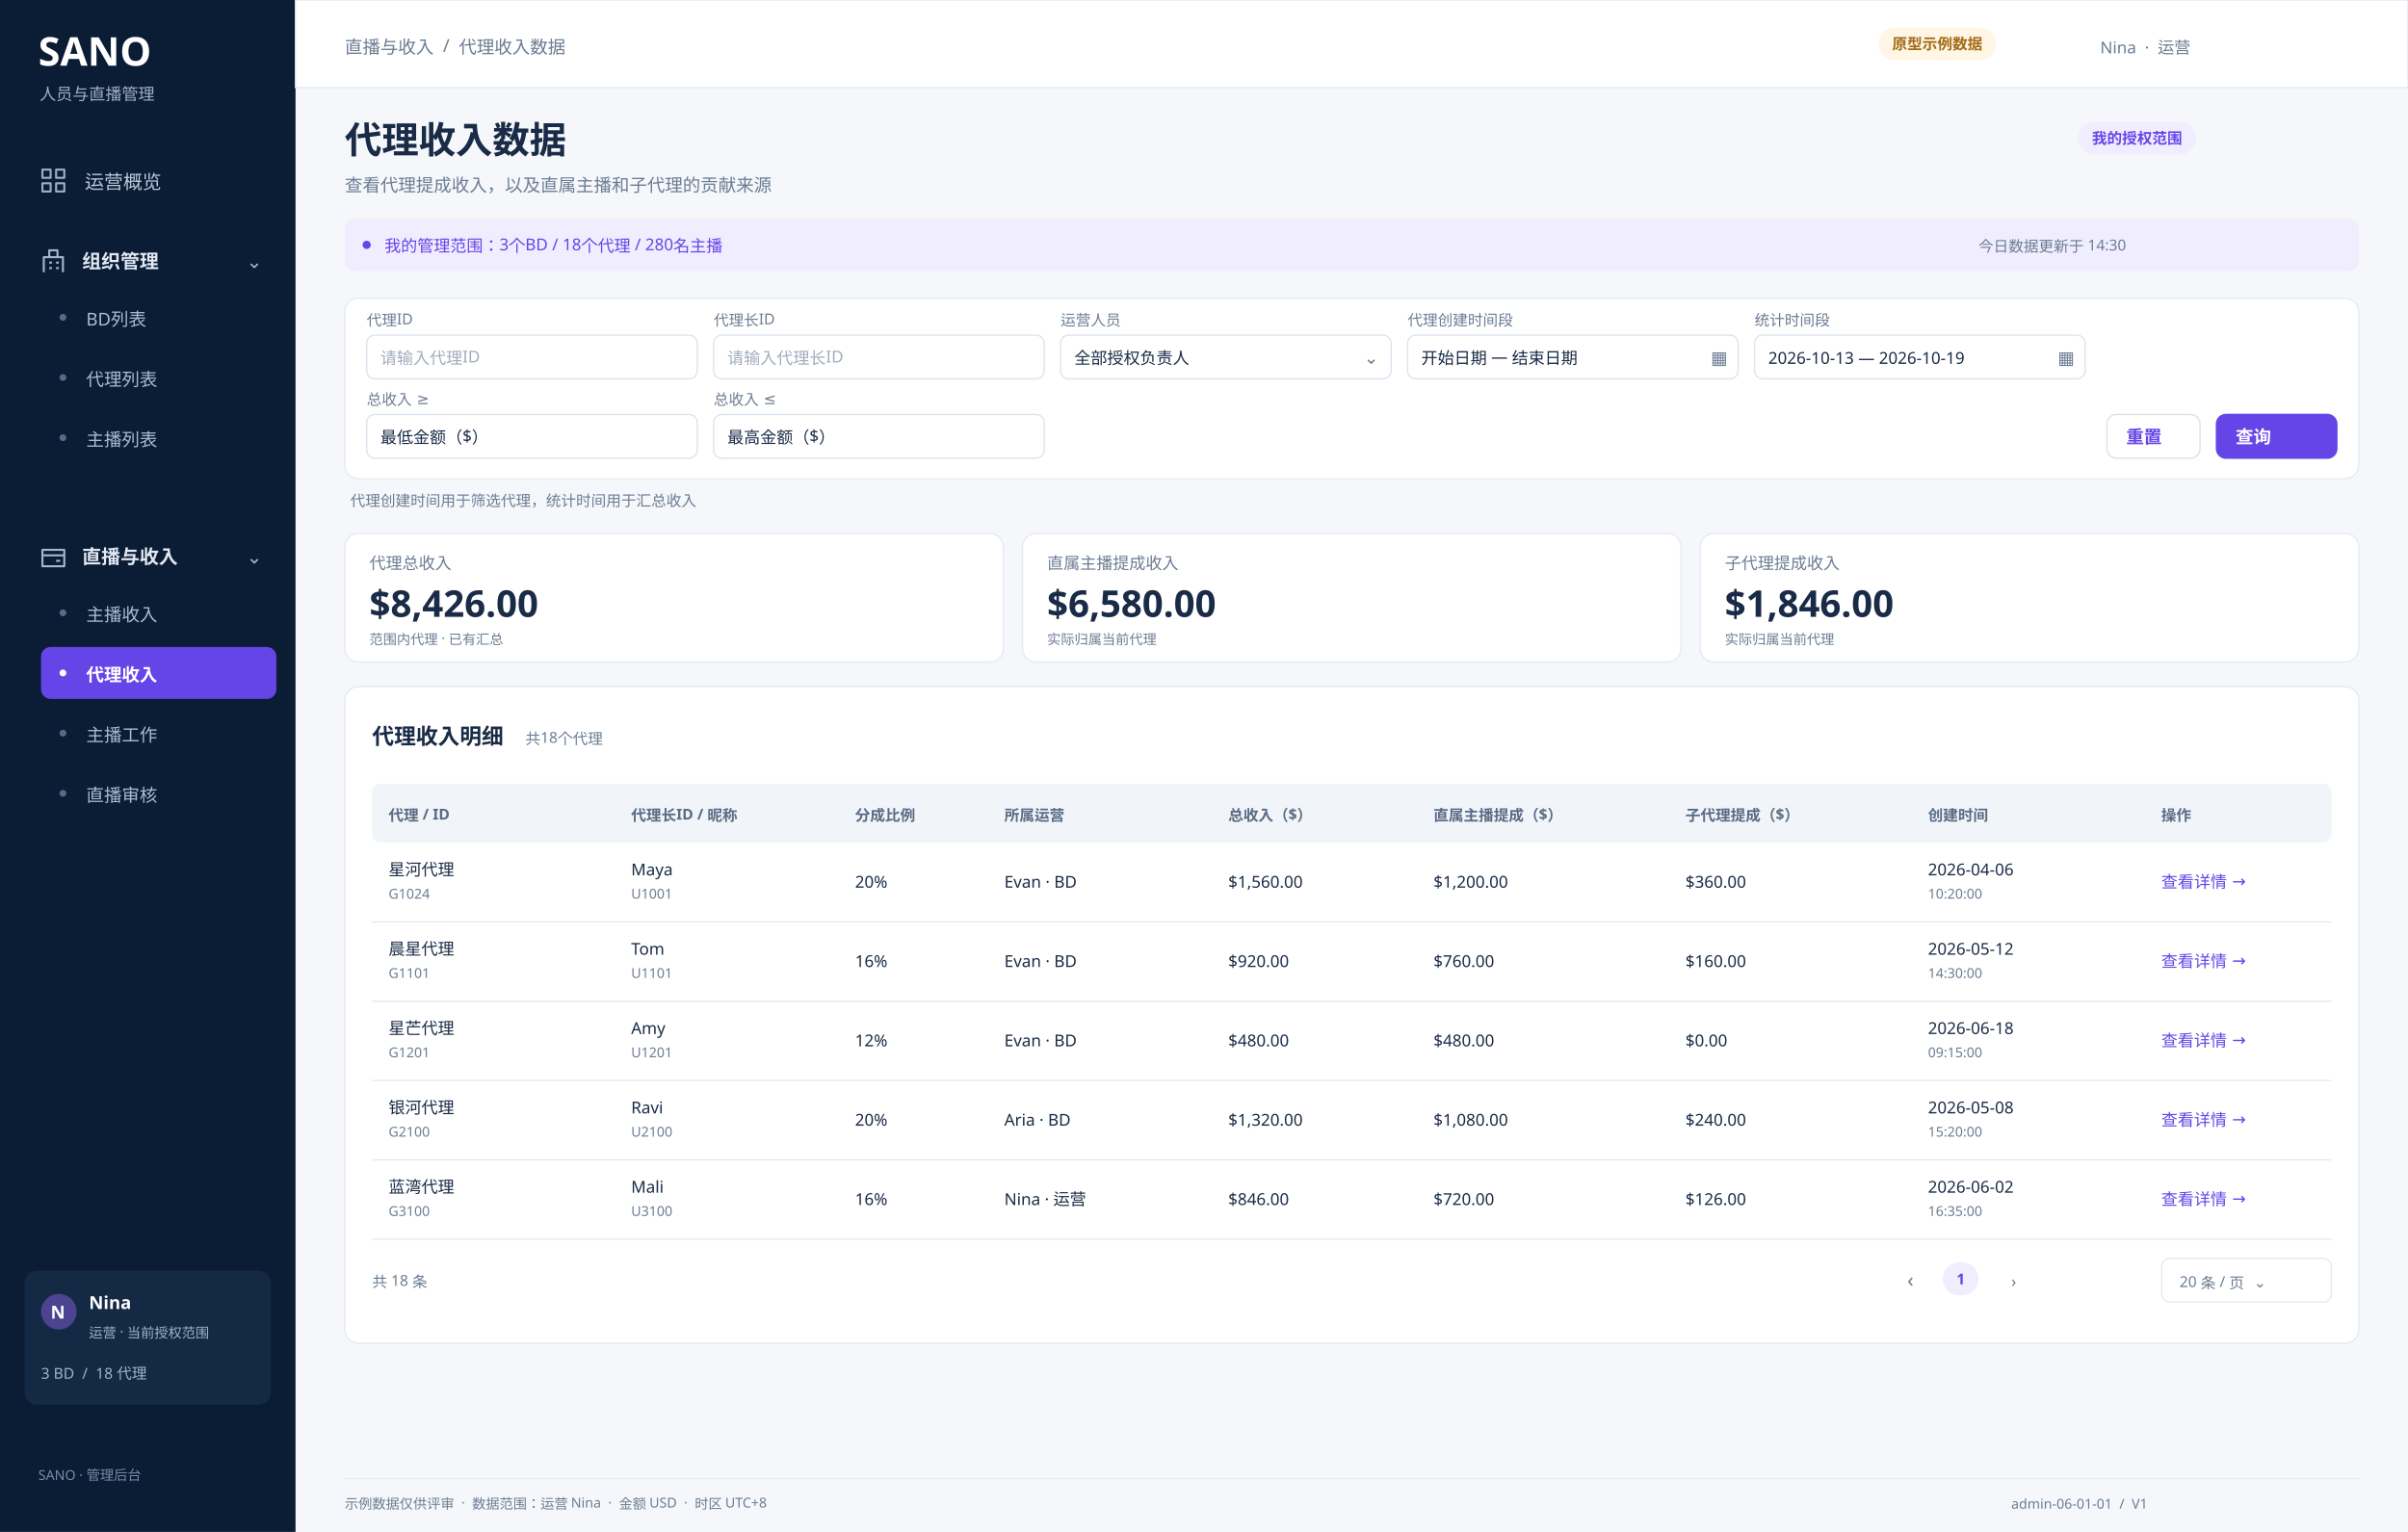
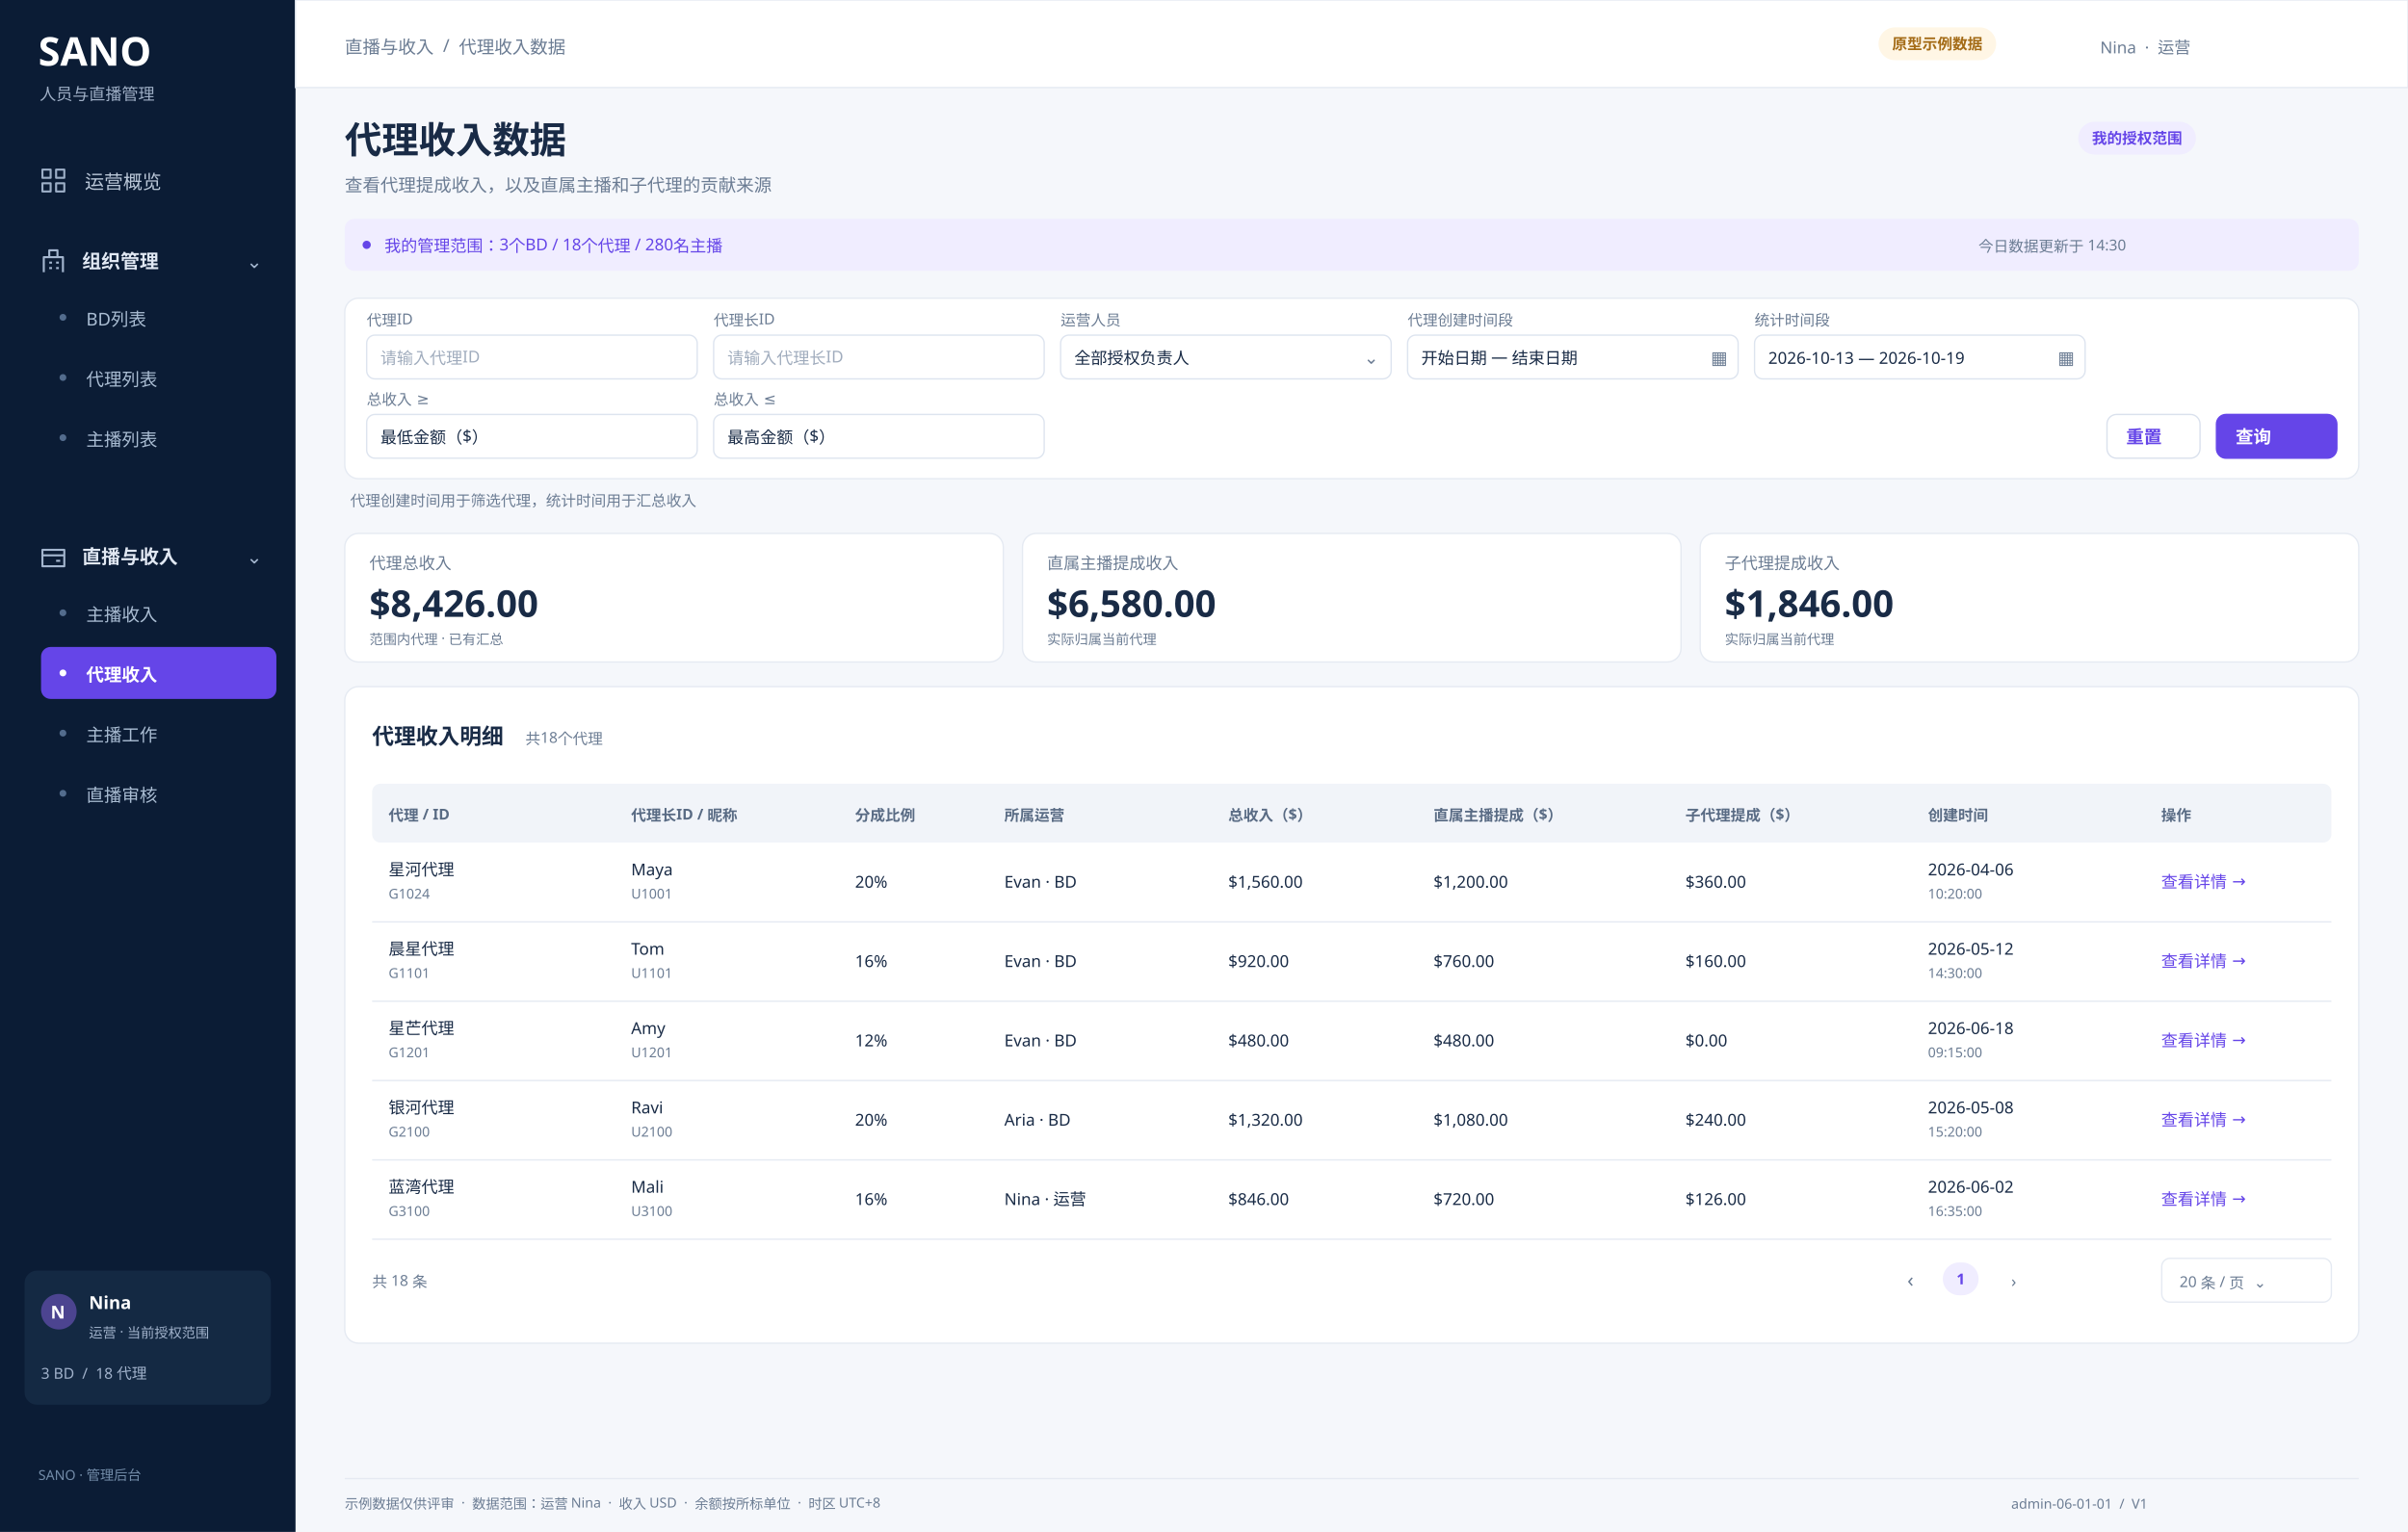
<svg xmlns="http://www.w3.org/2000/svg" width="1760" height="1120" viewBox="0 0 1760 1120">
  <style>text{font-family:"Microsoft YaHei","Segoe UI",sans-serif}a{cursor:pointer}</style>
  <rect x="0" y="0" width="1760" height="1120" rx="0" fill="#F5F7FB" stroke="none" />
  <rect x="0" y="0" width="216" height="1120" rx="0" fill="#0B1C35" stroke="none" />
  <text xml:space="preserve" x="28" y="48" font-size="29" fill="white" font-weight="750">SANO</text>
  <text xml:space="preserve" x="29" y="73" font-size="12" fill="#A0B0C7" font-weight="400">人员与直播管理</text>
  <a href="admin-01-01-01-我的运营概览.svg">
    <path d="M2 2h6v6H2z M12 2h6v6h-6z M2 12h6v6H2z M12 12h6v6h-6z" transform="translate(29,122)" fill="none" stroke="#9CAEC6" stroke-width="1.5" stroke-linejoin="round" />
    <text xml:space="preserve" x="62" y="138" font-size="14" fill="#BBC8D9" font-weight="400">运营概览</text>
  </a>
  <path d="M3 18V7h14v11 M7 7V2h6v5 M7 11h2 M12 11h2 M7 15h2 M12 15h2" transform="translate(29,181)" fill="none" stroke="#A4B6CF" stroke-width="1.5" stroke-linejoin="round" />
  <text xml:space="preserve" x="60" y="196" font-size="14" fill="#E1E8F3" font-weight="600">组织管理</text>
  <text xml:space="preserve" x="180" y="196" font-size="14" fill="#A4B6CF" font-weight="400">⌄</text>
  <a href="admin-02-01-01-BD列表.svg">
    <circle cx="46" cy="232" r="2.5" fill="#536C8D" />
    <text xml:space="preserve" x="63" y="238" font-size="13" fill="#AABDD3" font-weight="400">BD列表</text>
  </a>
  <a href="admin-03-01-01-代理树形列表.svg">
    <circle cx="46" cy="276" r="2.5" fill="#536C8D" />
    <text xml:space="preserve" x="63" y="282" font-size="13" fill="#AABDD3" font-weight="400">代理列表</text>
  </a>
  <a href="admin-04-01-01-主播列表.svg">
    <circle cx="46" cy="320" r="2.5" fill="#536C8D" />
    <text xml:space="preserve" x="63" y="326" font-size="13" fill="#AABDD3" font-weight="400">主播列表</text>
  </a>
  <path d="M2 5h16v12H2z M2 9h16 M12 13h3" transform="translate(29,397)" fill="none" stroke="#A4B6CF" stroke-width="1.5" stroke-linejoin="round" />
  <text xml:space="preserve" x="60" y="412" font-size="14" fill="#E1E8F3" font-weight="600">直播与收入</text>
  <text xml:space="preserve" x="180" y="412" font-size="14" fill="#A4B6CF" font-weight="400">⌄</text>
  <a href="admin-05-01-01-主播收入数据.svg">
    <circle cx="46" cy="448" r="2.5" fill="#536C8D" />
    <text xml:space="preserve" x="63" y="454" font-size="13" fill="#AABDD3" font-weight="400">主播收入</text>
  </a>
  <a href="admin-06-01-01-代理收入数据.svg">
    <rect x="30" y="473" width="172" height="38" rx="7" fill="#6545E8" stroke="none" />
    <circle cx="46" cy="492" r="2.5" fill="white" />
    <text xml:space="preserve" x="63" y="498" font-size="13" fill="white" font-weight="600">代理收入</text>
  </a>
  <a href="admin-07-01-01-主播工作数据.svg">
    <circle cx="46" cy="536" r="2.5" fill="#536C8D" />
    <text xml:space="preserve" x="63" y="542" font-size="13" fill="#AABDD3" font-weight="400">主播工作</text>
  </a>
  <a href="admin-08-01-01-当前直播间列表.svg">
    <circle cx="46" cy="580" r="2.5" fill="#536C8D" />
    <text xml:space="preserve" x="63" y="586" font-size="13" fill="#AABDD3" font-weight="400">直播审核</text>
  </a>
  <rect x="18" y="929" width="180" height="98" rx="9" fill="#142943" stroke="none" />
  <circle cx="43" cy="959" r="13" fill="#4C4490" />
  <text xml:space="preserve" x="37" y="964" font-size="13" fill="white" font-weight="600">N</text>
  <text xml:space="preserve" x="65" y="957" font-size="13" fill="white" font-weight="600">Nina</text>
  <text xml:space="preserve" x="65" y="978" font-size="10" fill="#A1B2CB" font-weight="400">运营 · 当前授权范围</text>
  <text xml:space="preserve" x="30" y="1008" font-size="11" fill="#A1B2CB" font-weight="400">3 BD  /  18 代理</text>
  <text xml:space="preserve" x="28" y="1082" font-size="10" fill="#738CA9" font-weight="400">SANO · 管理后台</text>
  <rect x="216" y="0" width="1544" height="64" rx="0" fill="white" stroke="#E5EAF2" />
  <text xml:space="preserve" x="252" y="39" font-size="13" fill="#6B7C93" font-weight="400">直播与收入  /  代理收入数据</text>
  <rect x="1373" y="20" width="86" height="24" rx="12" fill="#FFF6E5" stroke="none" />
  <text xml:space="preserve" x="1383" y="36" font-size="11" fill="#A46B16" font-weight="550">原型示例数据</text>
  <text xml:space="preserve" x="1535" y="39" font-size="12" fill="#6B7C93" font-weight="400">Nina  ·  运营</text>
  <text xml:space="preserve" x="252" y="112" font-size="27" fill="#192B46" font-weight="700">代理收入数据</text>
  <text xml:space="preserve" x="252" y="140" font-size="13" fill="#6B7C93" font-weight="400">查看代理提成收入，以及直属主播和子代理的贡献来源</text>
  <rect x="1519" y="89" width="86" height="24" rx="12" fill="#F0EDFF" stroke="none" />
  <text xml:space="preserve" x="1529" y="105" font-size="11" fill="#6545E8" font-weight="550">我的授权范围</text>
  <path d="M252 1081H1724" transform="" stroke="#E5EAF2" fill="none" />
-   <text xml:space="preserve" x="252" y="1103" font-size="10" fill="#6B7C93" font-weight="400">示例数据仅供评审  ·  数据范围：运营 Nina  ·  金额 USD  ·  时区 UTC+8</text>
+   <text xml:space="preserve" x="252" y="1103" font-size="10" fill="#6B7C93" font-weight="400">示例数据仅供评审  ·  数据范围：运营 Nina  ·  收入 USD  ·  余额按所标单位  ·  时区 UTC+8</text>
  <text xml:space="preserve" x="1470" y="1103" font-size="10" fill="#6B7C93" font-weight="400">admin-06-01-01  /  V1</text>
  <rect x="252" y="160" width="1472" height="38" rx="7" fill="#F0EDFF" stroke="none" />
  <circle cx="268" cy="179" r="3" fill="#6545E8" />
  <text xml:space="preserve" x="281" y="184" font-size="12" fill="#6545E8" font-weight="400">我的管理范围：3个BD / 18个代理 / 280名主播</text>
  <text xml:space="preserve" x="1446" y="184" font-size="11" fill="#6B7C93" font-weight="400">今日数据更新于 14:30</text>
  <rect x="252" y="218" width="1472" height="132" rx="10" fill="white" stroke="#E5EAF2" />
  <text xml:space="preserve" x="268" y="238" font-size="11" fill="#6B7C93" font-weight="500">代理ID</text>
  <rect x="268" y="245" width="241.6" height="32" rx="6" fill="white" stroke="#DDE4EF" />
  <text xml:space="preserve" x="278" y="266" font-size="12" fill="#A0ACBD" font-weight="400">请输入代理ID</text>
  <text xml:space="preserve" x="521.6" y="238" font-size="11" fill="#6B7C93" font-weight="500">代理长ID</text>
  <rect x="521.6" y="245" width="241.6" height="32" rx="6" fill="white" stroke="#DDE4EF" />
  <text xml:space="preserve" x="531.6" y="266" font-size="12" fill="#A0ACBD" font-weight="400">请输入代理长ID</text>
  <text xml:space="preserve" x="775.2" y="238" font-size="11" fill="#6B7C93" font-weight="500">运营人员</text>
  <rect x="775.2" y="245" width="241.6" height="32" rx="6" fill="white" stroke="#DDE4EF" />
  <text xml:space="preserve" x="785.2" y="266" font-size="12" fill="#192B46" font-weight="400">全部授权负责人</text>
  <text xml:space="preserve" x="996.8" y="266" font-size="13" fill="#6B7C93" font-weight="400">⌄</text>
  <text xml:space="preserve" x="1028.8" y="238" font-size="11" fill="#6B7C93" font-weight="500">代理创建时间段</text>
  <rect x="1028.8" y="245" width="241.6" height="32" rx="6" fill="white" stroke="#DDE4EF" />
  <text xml:space="preserve" x="1038.8" y="266" font-size="12" fill="#192B46" font-weight="400">开始日期 — 结束日期</text>
  <text xml:space="preserve" x="1250.4" y="266" font-size="13" fill="#6B7C93" font-weight="400">▦</text>
  <text xml:space="preserve" x="1282.4" y="238" font-size="11" fill="#6B7C93" font-weight="500">统计时间段</text>
  <rect x="1282.4" y="245" width="241.6" height="32" rx="6" fill="white" stroke="#DDE4EF" />
  <text xml:space="preserve" x="1292.4" y="266" font-size="12" fill="#192B46" font-weight="400">2026-10-13 — 2026-10-19</text>
  <text xml:space="preserve" x="1504" y="266" font-size="13" fill="#6B7C93" font-weight="400">▦</text>
  <text xml:space="preserve" x="268" y="296" font-size="11" fill="#6B7C93" font-weight="500">总收入 ≥</text>
  <rect x="268" y="303" width="241.6" height="32" rx="6" fill="white" stroke="#DDE4EF" />
  <text xml:space="preserve" x="278" y="324" font-size="12" fill="#192B46" font-weight="400">最低金额（$）</text>
  <text xml:space="preserve" x="521.6" y="296" font-size="11" fill="#6B7C93" font-weight="500">总收入 ≤</text>
  <rect x="521.6" y="303" width="241.6" height="32" rx="6" fill="white" stroke="#DDE4EF" />
  <text xml:space="preserve" x="531.6" y="324" font-size="12" fill="#192B46" font-weight="400">最高金额（$）</text>
  <rect x="1540" y="303" width="68" height="32" rx="7" fill="white" stroke="#DAE1ED" />
  <text xml:space="preserve" x="1554" y="324" font-size="13" fill="#6545E8" font-weight="550">重置</text>
  <rect x="1620" y="303" width="88" height="32" rx="7" fill="#6545E8" stroke="#6545E8" />
  <text xml:space="preserve" x="1634" y="324" font-size="13" fill="white" font-weight="550">查询</text>
  <text xml:space="preserve" x="256" y="370" font-size="11" fill="#6B7C93" font-weight="400">代理创建时间用于筛选代理，统计时间用于汇总收入</text>
  <rect x="252" y="390" width="481.333" height="94" rx="10" fill="white" stroke="#E5EAF2" />
  <text xml:space="preserve" x="270" y="416" font-size="12" fill="#6B7C93" font-weight="400">代理总收入</text>
  <text xml:space="preserve" x="270" y="451" font-size="27" fill="#192B46" font-weight="650">$8,426.00</text>
  <text xml:space="preserve" x="270" y="471" font-size="10" fill="#6B7C93" font-weight="400">范围内代理 · 已有汇总</text>
  <rect x="747.333" y="390" width="481.333" height="94" rx="10" fill="white" stroke="#E5EAF2" />
  <text xml:space="preserve" x="765.333" y="416" font-size="12" fill="#6B7C93" font-weight="400">直属主播提成收入</text>
  <text xml:space="preserve" x="765.333" y="451" font-size="27" fill="#192B46" font-weight="650">$6,580.00</text>
  <text xml:space="preserve" x="765.333" y="471" font-size="10" fill="#6B7C93" font-weight="400">实际归属当前代理</text>
  <rect x="1242.667" y="390" width="481.333" height="94" rx="10" fill="white" stroke="#E5EAF2" />
  <text xml:space="preserve" x="1260.667" y="416" font-size="12" fill="#6B7C93" font-weight="400">子代理提成收入</text>
  <text xml:space="preserve" x="1260.667" y="451" font-size="27" fill="#192B46" font-weight="650">$1,846.00</text>
  <text xml:space="preserve" x="1260.667" y="471" font-size="10" fill="#6B7C93" font-weight="400">实际归属当前代理</text>
  <rect x="252" y="502" width="1472" height="480" rx="10" fill="white" stroke="#E5EAF2" />
  <text xml:space="preserve" x="272" y="544" font-size="16" fill="#192B46" font-weight="650">代理收入明细</text>
  <text xml:space="preserve" x="384" y="544" font-size="11" fill="#6B7C93" font-weight="400">共18个代理</text>
  <rect x="272" y="573" width="1432" height="43" rx="6" fill="#F1F4F9" stroke="none" />
  <text xml:space="preserve" x="284" y="600" font-size="11" fill="#596B84" font-weight="600">代理 / ID</text>
  <text xml:space="preserve" x="461.295" y="600" font-size="11" fill="#596B84" font-weight="600">代理长ID / 昵称</text>
  <text xml:space="preserve" x="624.952" y="600" font-size="11" fill="#596B84" font-weight="600">分成比例</text>
  <text xml:space="preserve" x="734.057" y="600" font-size="11" fill="#596B84" font-weight="600">所属运营</text>
  <text xml:space="preserve" x="897.714" y="600" font-size="11" fill="#596B84" font-weight="600">总收入（$）</text>
  <text xml:space="preserve" x="1047.733" y="600" font-size="11" fill="#596B84" font-weight="600">直属主播提成（$）</text>
  <text xml:space="preserve" x="1231.848" y="600" font-size="11" fill="#596B84" font-weight="600">子代理提成（$）</text>
  <text xml:space="preserve" x="1409.143" y="600" font-size="11" fill="#596B84" font-weight="600">创建时间</text>
  <text xml:space="preserve" x="1579.619" y="600" font-size="11" fill="#596B84" font-weight="600">操作</text>
  <path d="M272 674H1704" transform="" stroke="#E5EAF2" fill="none" />
  <text xml:space="preserve" x="284" y="640" font-size="12" fill="#192B46" font-weight="400">星河代理</text>
  <text xml:space="preserve" x="284" y="657" font-size="10" fill="#6B7C93" font-weight="400">G1024</text>
  <text xml:space="preserve" x="461.295" y="640" font-size="12" fill="#192B46" font-weight="400">Maya</text>
  <text xml:space="preserve" x="461.295" y="657" font-size="10" fill="#6B7C93" font-weight="400">U1001</text>
  <text xml:space="preserve" x="624.952" y="649" font-size="12" fill="#192B46" font-weight="400">20%</text>
  <text xml:space="preserve" x="734.057" y="649" font-size="12" fill="#192B46" font-weight="400">Evan · BD</text>
  <text xml:space="preserve" x="897.714" y="649" font-size="12" fill="#192B46" font-weight="400">$1,560.00</text>
  <text xml:space="preserve" x="1047.733" y="649" font-size="12" fill="#192B46" font-weight="400">$1,200.00</text>
  <text xml:space="preserve" x="1231.848" y="649" font-size="12" fill="#192B46" font-weight="400">$360.00</text>
  <text xml:space="preserve" x="1409.143" y="640" font-size="12" fill="#192B46" font-weight="400">2026-04-06</text>
  <text xml:space="preserve" x="1409.143" y="657" font-size="10" fill="#6B7C93" font-weight="400">10:20:00</text>
  <a href="admin-06-01-02-代理收入抽屉-每日汇总.svg">
    <text xml:space="preserve" x="1579.619" y="649" font-size="12" fill="#6545E8" font-weight="400">查看详情 →</text>
  </a>
  <path d="M272 732H1704" transform="" stroke="#E5EAF2" fill="none" />
  <text xml:space="preserve" x="284" y="698" font-size="12" fill="#192B46" font-weight="400">晨星代理</text>
  <text xml:space="preserve" x="284" y="715" font-size="10" fill="#6B7C93" font-weight="400">G1101</text>
  <text xml:space="preserve" x="461.295" y="698" font-size="12" fill="#192B46" font-weight="400">Tom</text>
  <text xml:space="preserve" x="461.295" y="715" font-size="10" fill="#6B7C93" font-weight="400">U1101</text>
  <text xml:space="preserve" x="624.952" y="707" font-size="12" fill="#192B46" font-weight="400">16%</text>
  <text xml:space="preserve" x="734.057" y="707" font-size="12" fill="#192B46" font-weight="400">Evan · BD</text>
  <text xml:space="preserve" x="897.714" y="707" font-size="12" fill="#192B46" font-weight="400">$920.00</text>
  <text xml:space="preserve" x="1047.733" y="707" font-size="12" fill="#192B46" font-weight="400">$760.00</text>
  <text xml:space="preserve" x="1231.848" y="707" font-size="12" fill="#192B46" font-weight="400">$160.00</text>
  <text xml:space="preserve" x="1409.143" y="698" font-size="12" fill="#192B46" font-weight="400">2026-05-12</text>
  <text xml:space="preserve" x="1409.143" y="715" font-size="10" fill="#6B7C93" font-weight="400">14:30:00</text>
  <a href="admin-06-01-02-代理收入抽屉-每日汇总.svg">
    <text xml:space="preserve" x="1579.619" y="707" font-size="12" fill="#6545E8" font-weight="400">查看详情 →</text>
  </a>
  <path d="M272 790H1704" transform="" stroke="#E5EAF2" fill="none" />
  <text xml:space="preserve" x="284" y="756" font-size="12" fill="#192B46" font-weight="400">星芒代理</text>
  <text xml:space="preserve" x="284" y="773" font-size="10" fill="#6B7C93" font-weight="400">G1201</text>
  <text xml:space="preserve" x="461.295" y="756" font-size="12" fill="#192B46" font-weight="400">Amy</text>
  <text xml:space="preserve" x="461.295" y="773" font-size="10" fill="#6B7C93" font-weight="400">U1201</text>
  <text xml:space="preserve" x="624.952" y="765" font-size="12" fill="#192B46" font-weight="400">12%</text>
  <text xml:space="preserve" x="734.057" y="765" font-size="12" fill="#192B46" font-weight="400">Evan · BD</text>
  <text xml:space="preserve" x="897.714" y="765" font-size="12" fill="#192B46" font-weight="400">$480.00</text>
  <text xml:space="preserve" x="1047.733" y="765" font-size="12" fill="#192B46" font-weight="400">$480.00</text>
  <text xml:space="preserve" x="1231.848" y="765" font-size="12" fill="#192B46" font-weight="400">$0.00</text>
  <text xml:space="preserve" x="1409.143" y="756" font-size="12" fill="#192B46" font-weight="400">2026-06-18</text>
  <text xml:space="preserve" x="1409.143" y="773" font-size="10" fill="#6B7C93" font-weight="400">09:15:00</text>
  <a href="admin-06-01-02-代理收入抽屉-每日汇总.svg">
    <text xml:space="preserve" x="1579.619" y="765" font-size="12" fill="#6545E8" font-weight="400">查看详情 →</text>
  </a>
  <path d="M272 848H1704" transform="" stroke="#E5EAF2" fill="none" />
  <text xml:space="preserve" x="284" y="814" font-size="12" fill="#192B46" font-weight="400">银河代理</text>
  <text xml:space="preserve" x="284" y="831" font-size="10" fill="#6B7C93" font-weight="400">G2100</text>
  <text xml:space="preserve" x="461.295" y="814" font-size="12" fill="#192B46" font-weight="400">Ravi</text>
  <text xml:space="preserve" x="461.295" y="831" font-size="10" fill="#6B7C93" font-weight="400">U2100</text>
  <text xml:space="preserve" x="624.952" y="823" font-size="12" fill="#192B46" font-weight="400">20%</text>
  <text xml:space="preserve" x="734.057" y="823" font-size="12" fill="#192B46" font-weight="400">Aria · BD</text>
  <text xml:space="preserve" x="897.714" y="823" font-size="12" fill="#192B46" font-weight="400">$1,320.00</text>
  <text xml:space="preserve" x="1047.733" y="823" font-size="12" fill="#192B46" font-weight="400">$1,080.00</text>
  <text xml:space="preserve" x="1231.848" y="823" font-size="12" fill="#192B46" font-weight="400">$240.00</text>
  <text xml:space="preserve" x="1409.143" y="814" font-size="12" fill="#192B46" font-weight="400">2026-05-08</text>
  <text xml:space="preserve" x="1409.143" y="831" font-size="10" fill="#6B7C93" font-weight="400">15:20:00</text>
  <a href="admin-06-01-02-代理收入抽屉-每日汇总.svg">
    <text xml:space="preserve" x="1579.619" y="823" font-size="12" fill="#6545E8" font-weight="400">查看详情 →</text>
  </a>
  <path d="M272 906H1704" transform="" stroke="#E5EAF2" fill="none" />
  <text xml:space="preserve" x="284" y="872" font-size="12" fill="#192B46" font-weight="400">蓝湾代理</text>
  <text xml:space="preserve" x="284" y="889" font-size="10" fill="#6B7C93" font-weight="400">G3100</text>
  <text xml:space="preserve" x="461.295" y="872" font-size="12" fill="#192B46" font-weight="400">Mali</text>
  <text xml:space="preserve" x="461.295" y="889" font-size="10" fill="#6B7C93" font-weight="400">U3100</text>
  <text xml:space="preserve" x="624.952" y="881" font-size="12" fill="#192B46" font-weight="400">16%</text>
  <text xml:space="preserve" x="734.057" y="881" font-size="12" fill="#192B46" font-weight="400">Nina · 运营</text>
  <text xml:space="preserve" x="897.714" y="881" font-size="12" fill="#192B46" font-weight="400">$846.00</text>
  <text xml:space="preserve" x="1047.733" y="881" font-size="12" fill="#192B46" font-weight="400">$720.00</text>
  <text xml:space="preserve" x="1231.848" y="881" font-size="12" fill="#192B46" font-weight="400">$126.00</text>
  <text xml:space="preserve" x="1409.143" y="872" font-size="12" fill="#192B46" font-weight="400">2026-06-02</text>
  <text xml:space="preserve" x="1409.143" y="889" font-size="10" fill="#6B7C93" font-weight="400">16:35:00</text>
  <a href="admin-06-01-02-代理收入抽屉-每日汇总.svg">
    <text xml:space="preserve" x="1579.619" y="881" font-size="12" fill="#6545E8" font-weight="400">查看详情 →</text>
  </a>
  <text xml:space="preserve" x="272" y="941" font-size="11" fill="#6B7C93" font-weight="400">共 18 条</text>
  <text xml:space="preserve" x="1394" y="941" font-size="15" fill="#6B7C93" font-weight="400">‹</text>
  <rect x="1420" y="923" width="26.16" height="24" rx="12" fill="#F0EDFF" stroke="none" />
  <text xml:space="preserve" x="1430" y="939" font-size="11" fill="#6545E8" font-weight="550">1</text>
  <text xml:space="preserve" x="1470" y="941" font-size="12" fill="#6B7C93" font-weight="400">›</text>
  <rect x="1580" y="920" width="124" height="32" rx="6" fill="white" stroke="#E5EAF2" />
  <text xml:space="preserve" x="1593" y="941" font-size="11" fill="#6B7C93" font-weight="400">20 条 / 页  ⌄</text>
</svg>
